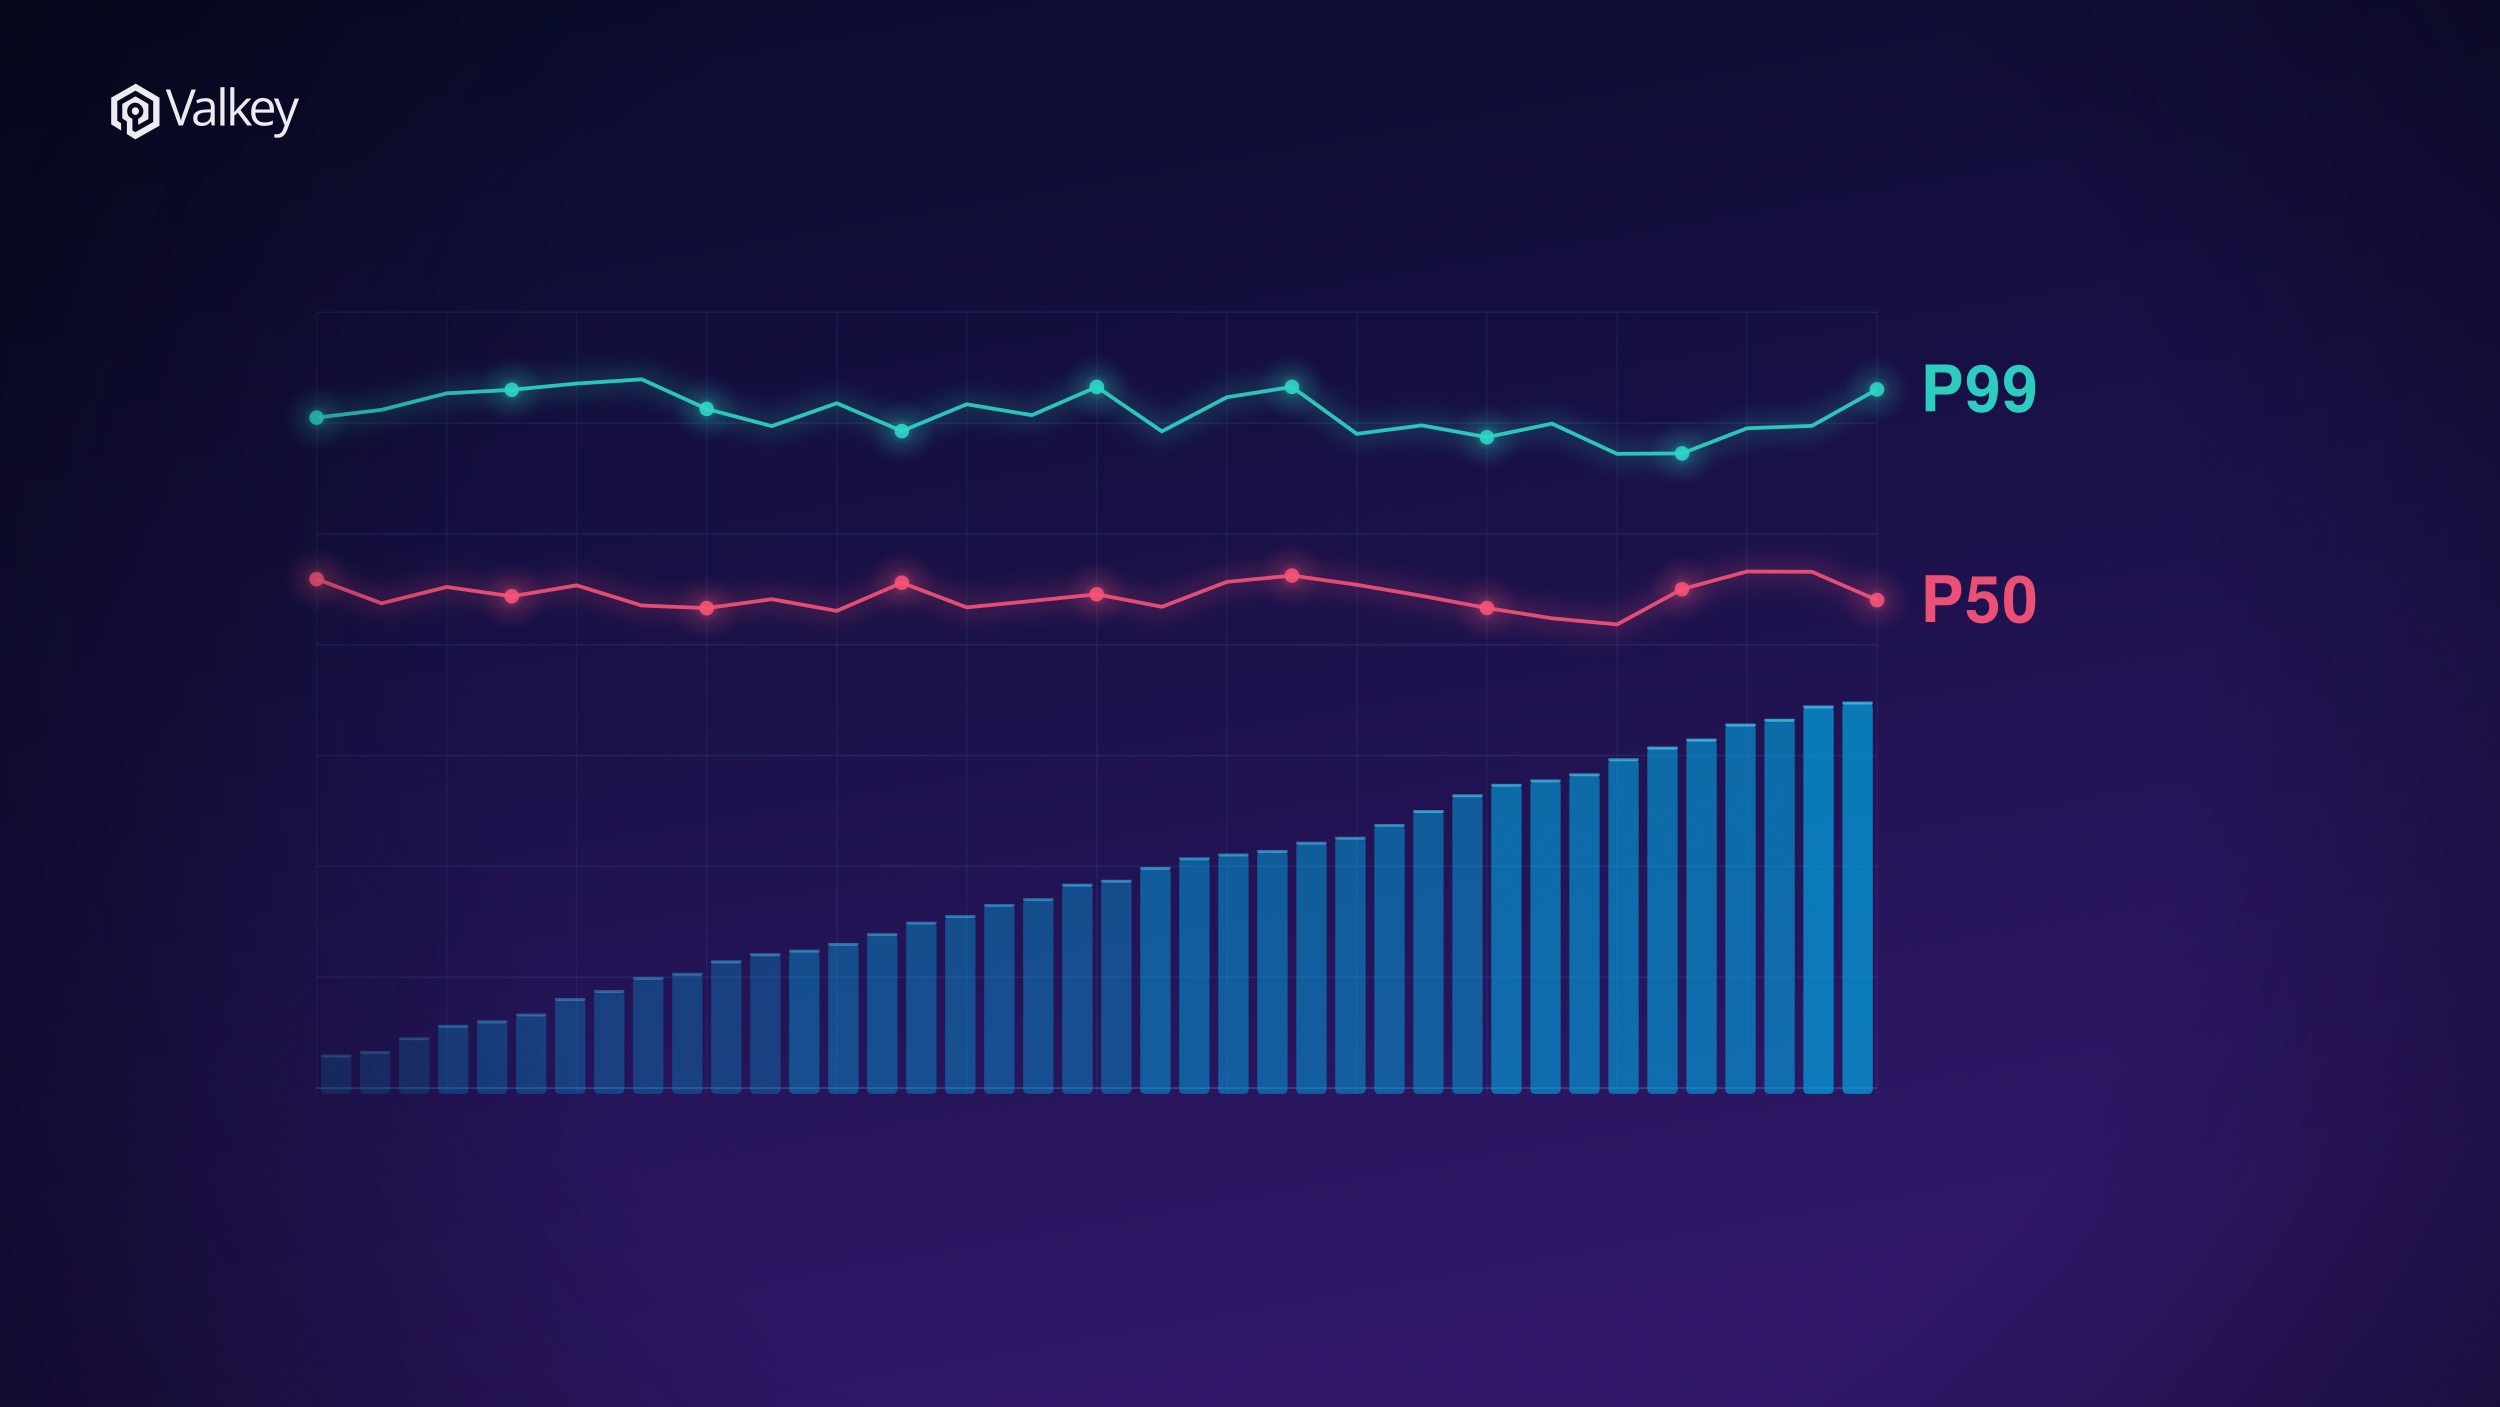
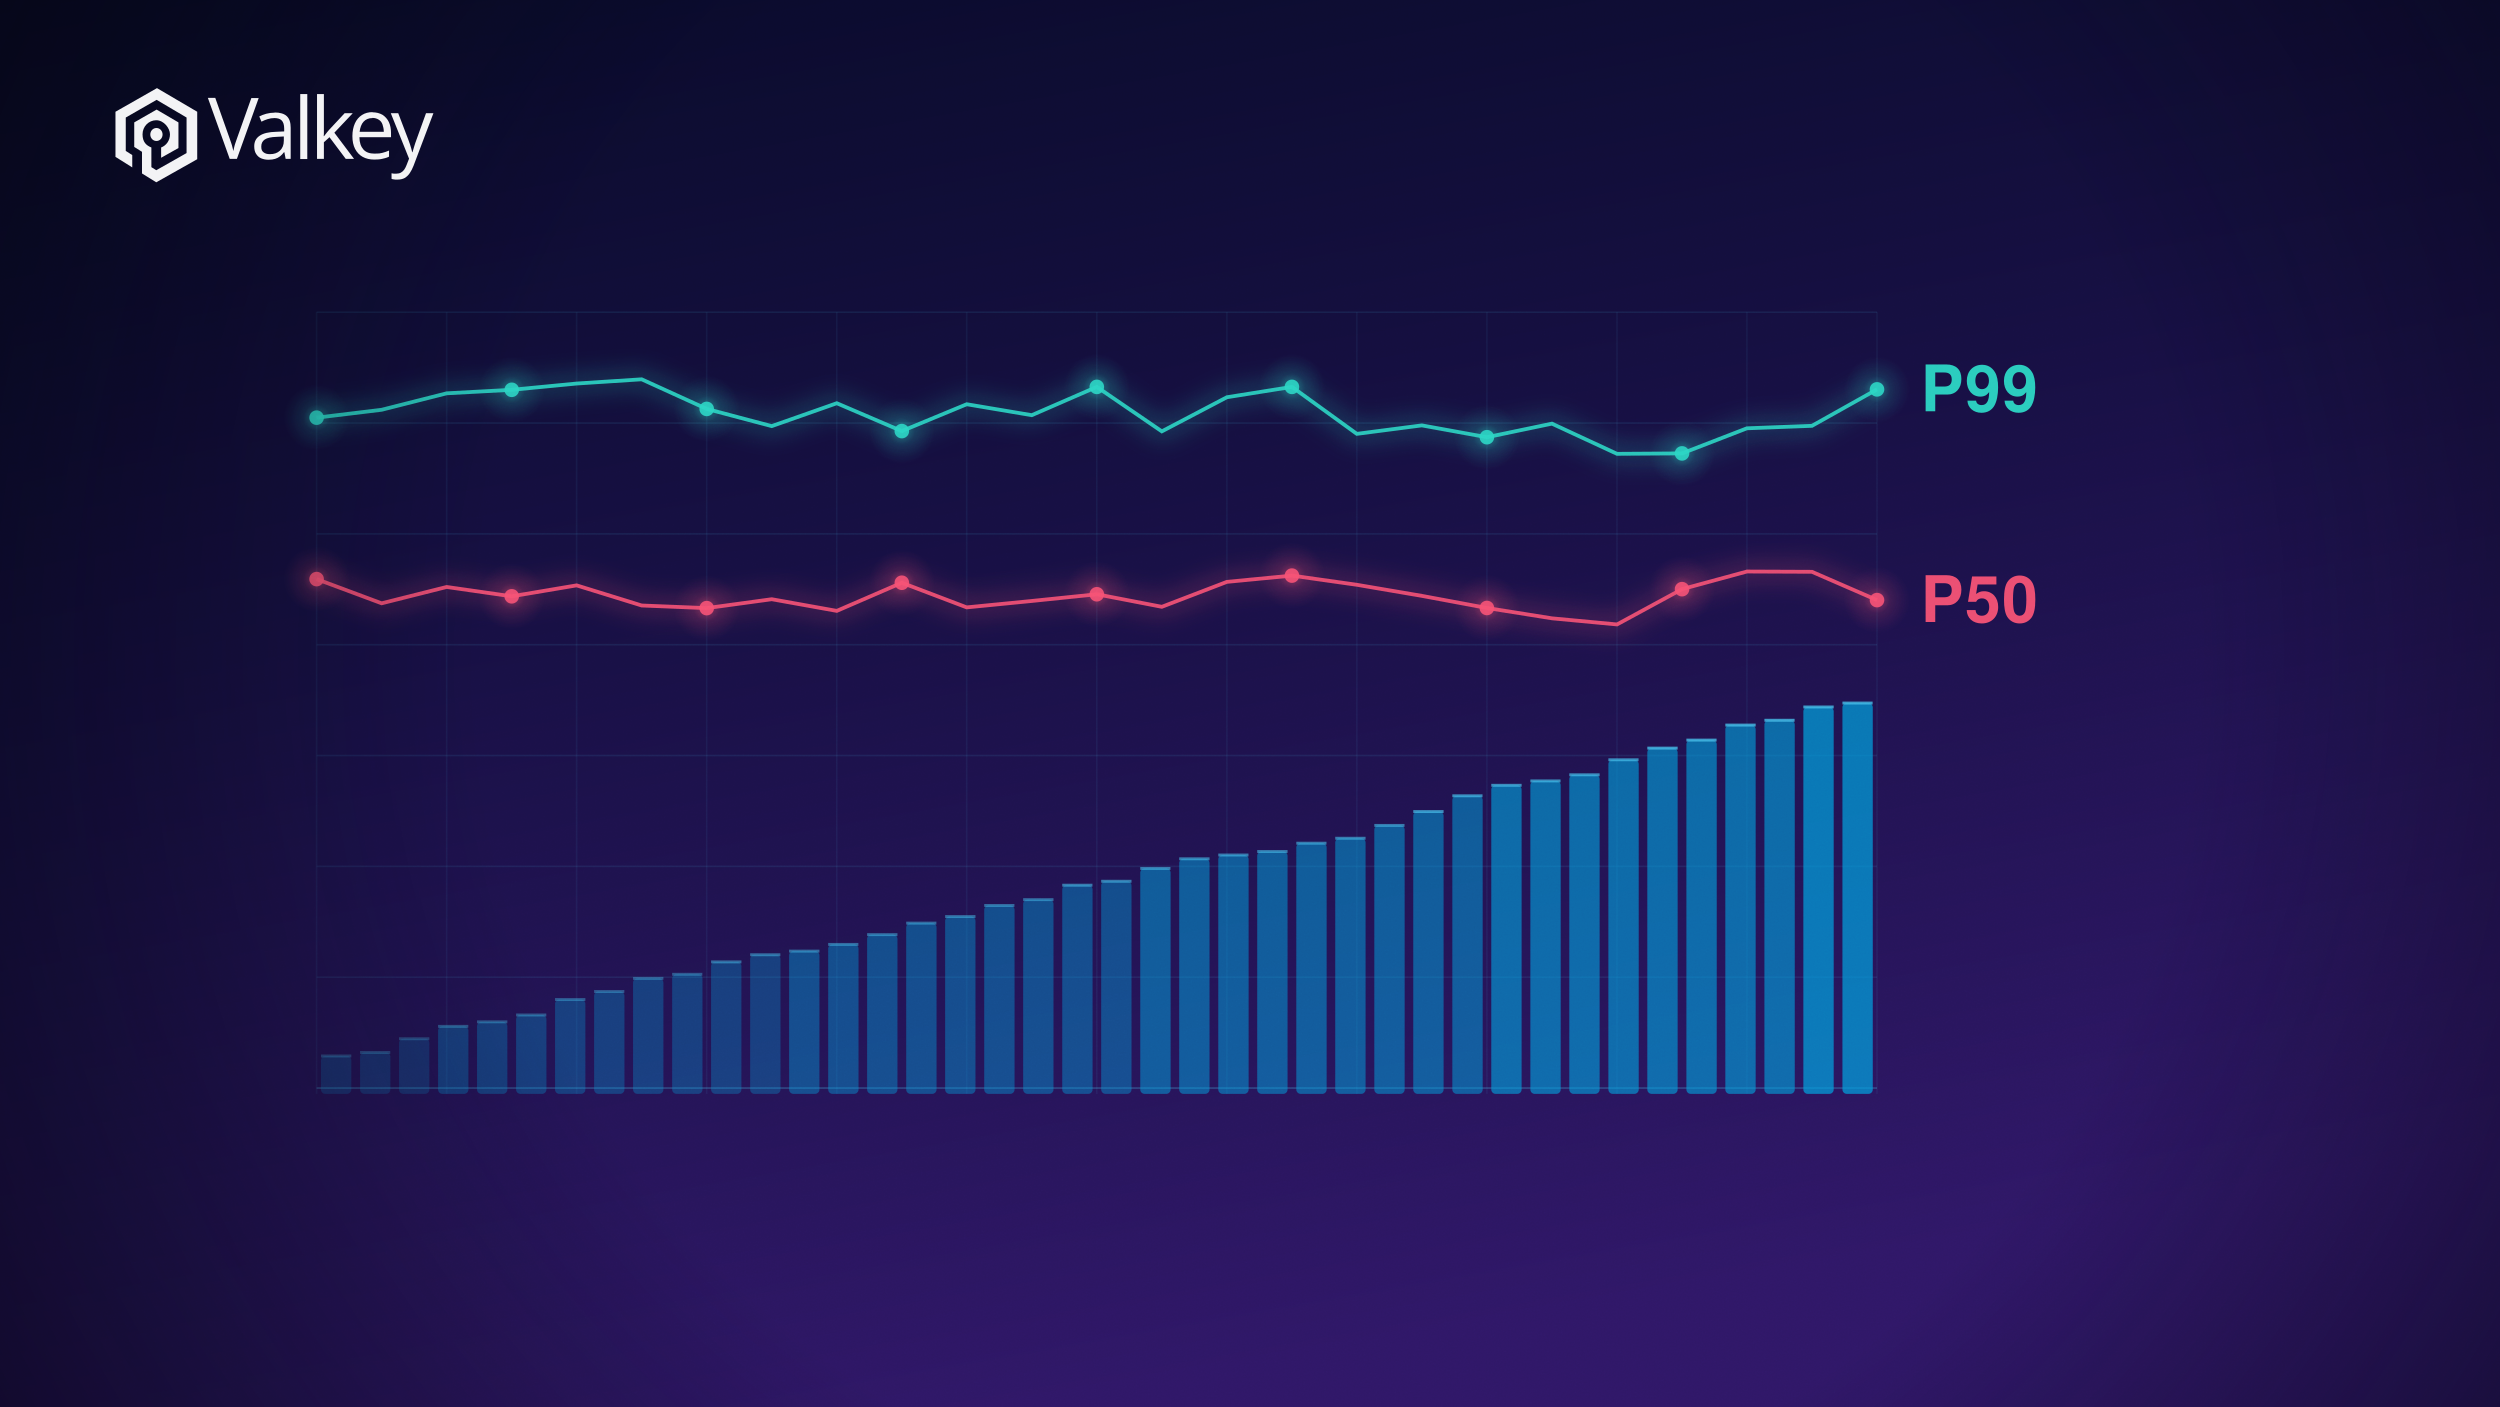
<svg xmlns="http://www.w3.org/2000/svg" width="1920" height="1080" viewBox="42.9 85.9 1714.3 964.3">
  <defs>
    <linearGradient id="sky" x1="0" y1="0" x2="0.32" y2="1">
      <stop offset="0" stop-color="#060A24" />
      <stop offset="0.48" stop-color="#171043" />
      <stop offset="1" stop-color="#301868" />
    </linearGradient>
    <radialGradient id="vignette" gradientUnits="userSpaceOnUse" cx="960" cy="540" r="1180">
      <stop offset="0.5" stop-color="#03040F" stop-opacity="0" />
      <stop offset="1" stop-color="#03040F" stop-opacity="0.8" />
    </radialGradient>
    <radialGradient id="scrim">
      <stop offset="0" stop-color="#060A24" stop-opacity="0.72" />
      <stop offset="0.6" stop-color="#060A24" stop-opacity="0.45" />
      <stop offset="1" stop-color="#060A24" stop-opacity="0" />
    </radialGradient>
    <filter id="grain" x="0" y="0" width="100%" height="100%">
      <feTurbulence type="fractalNoise" baseFrequency="0.85" numOctaves="4" stitchTiles="stitch" />
      <feColorMatrix type="saturate" values="0" />
    </filter>
    <radialGradient id="h-cyan">
      <stop offset="0" stop-color="#46BDE9" stop-opacity="0.75" />
      <stop offset="0.4" stop-color="#46BDE9" stop-opacity="0.22" />
      <stop offset="1" stop-color="#46BDE9" stop-opacity="0" />
    </radialGradient>
    <radialGradient id="h-ice">
      <stop offset="0" stop-color="#CCF1FF" stop-opacity="0.75" />
      <stop offset="0.4" stop-color="#CCF1FF" stop-opacity="0.22" />
      <stop offset="1" stop-color="#CCF1FF" stop-opacity="0" />
    </radialGradient>
    <radialGradient id="h-mint">
      <stop offset="0" stop-color="#2CD5C4" stop-opacity="0.75" />
      <stop offset="0.4" stop-color="#2CD5C4" stop-opacity="0.22" />
      <stop offset="1" stop-color="#2CD5C4" stop-opacity="0" />
    </radialGradient>
    <radialGradient id="h-coral">
      <stop offset="0" stop-color="#F65275" stop-opacity="0.75" />
      <stop offset="0.4" stop-color="#F65275" stop-opacity="0.22" />
      <stop offset="1" stop-color="#F65275" stop-opacity="0" />
    </radialGradient>
    <radialGradient id="h-violet">
      <stop offset="0" stop-color="#963CBD" stop-opacity="0.75" />
      <stop offset="0.4" stop-color="#963CBD" stop-opacity="0.22" />
      <stop offset="1" stop-color="#963CBD" stop-opacity="0" />
    </radialGradient>
    <radialGradient id="h-gold">
      <stop offset="0" stop-color="#FFB81C" stop-opacity="0.75" />
      <stop offset="0.4" stop-color="#FFB81C" stop-opacity="0.22" />
      <stop offset="1" stop-color="#FFB81C" stop-opacity="0" />
    </radialGradient>
    <filter id="blur3" x="-70%" y="-70%" width="240%" height="240%">
      <feGaussianBlur stdDeviation="3" />
    </filter>
    <filter id="blur8" x="-70%" y="-70%" width="240%" height="240%">
      <feGaussianBlur stdDeviation="8" />
    </filter>
    <filter id="blur18" x="-70%" y="-70%" width="240%" height="240%">
      <feGaussianBlur stdDeviation="18" />
    </filter>
    <filter id="blur40" x="-70%" y="-70%" width="240%" height="240%">
      <feGaussianBlur stdDeviation="40" />
    </filter>
  </defs>
  <rect width="1920" height="1080" fill="url(#sky)" />
  <g>
    <line x1="260" y1="300" x2="1330" y2="300" stroke="#46BDE9" stroke-width="1.1" opacity="0.1" />
    <line x1="260" y1="376" x2="1330" y2="376" stroke="#46BDE9" stroke-width="1.1" opacity="0.1" />
    <line x1="260" y1="452" x2="1330" y2="452" stroke="#46BDE9" stroke-width="1.1" opacity="0.1" />
    <line x1="260" y1="528" x2="1330" y2="528" stroke="#46BDE9" stroke-width="1.1" opacity="0.1" />
    <line x1="260" y1="604" x2="1330" y2="604" stroke="#46BDE9" stroke-width="1.1" opacity="0.1" />
    <line x1="260" y1="680" x2="1330" y2="680" stroke="#46BDE9" stroke-width="1.1" opacity="0.1" />
    <line x1="260" y1="756" x2="1330" y2="756" stroke="#46BDE9" stroke-width="1.1" opacity="0.1" />
    <line x1="260" y1="832" x2="1330" y2="832" stroke="#46BDE9" stroke-width="1.1" opacity="0.3" />
    <line x1="260" y1="300" x2="260" y2="836" stroke="#46BDE9" stroke-width="1.1" opacity="0.07" />
    <line x1="349.2" y1="300" x2="349.2" y2="836" stroke="#46BDE9" stroke-width="1.1" opacity="0.07" />
    <line x1="438.3" y1="300" x2="438.3" y2="836" stroke="#46BDE9" stroke-width="1.1" opacity="0.07" />
    <line x1="527.5" y1="300" x2="527.5" y2="836" stroke="#46BDE9" stroke-width="1.1" opacity="0.07" />
    <line x1="616.7" y1="300" x2="616.7" y2="836" stroke="#46BDE9" stroke-width="1.1" opacity="0.07" />
    <line x1="705.8" y1="300" x2="705.8" y2="836" stroke="#46BDE9" stroke-width="1.1" opacity="0.07" />
    <line x1="795" y1="300" x2="795" y2="836" stroke="#46BDE9" stroke-width="1.1" opacity="0.07" />
    <line x1="884.2" y1="300" x2="884.2" y2="836" stroke="#46BDE9" stroke-width="1.1" opacity="0.07" />
    <line x1="973.3" y1="300" x2="973.3" y2="836" stroke="#46BDE9" stroke-width="1.1" opacity="0.07" />
    <line x1="1062.5" y1="300" x2="1062.5" y2="836" stroke="#46BDE9" stroke-width="1.1" opacity="0.07" />
    <line x1="1151.7" y1="300" x2="1151.7" y2="836" stroke="#46BDE9" stroke-width="1.1" opacity="0.07" />
    <line x1="1240.8" y1="300" x2="1240.8" y2="836" stroke="#46BDE9" stroke-width="1.1" opacity="0.07" />
    <line x1="1330" y1="300" x2="1330" y2="836" stroke="#46BDE9" stroke-width="1.1" opacity="0.07" />
  </g>
  <g>
    <rect x="263" y="810" width="20.8" height="26" rx="3" fill="#00A3E0" opacity="0.2" />
    <line x1="263" y1="810" x2="283.8" y2="810" stroke="#46BDE9" stroke-width="2" opacity="0.3" />
    <rect x="289.8" y="807.6" width="20.8" height="28.4" rx="3" fill="#00A3E0" opacity="0.2" />
    <line x1="289.8" y1="807.6" x2="310.5" y2="807.6" stroke="#46BDE9" stroke-width="2" opacity="0.3" />
    <rect x="316.5" y="798.2" width="20.8" height="37.8" rx="3" fill="#00A3E0" opacity="0.2" />
    <line x1="316.5" y1="798.2" x2="337.3" y2="798.2" stroke="#46BDE9" stroke-width="2" opacity="0.3" />
    <rect x="343.3" y="789.7" width="20.8" height="46.3" rx="3" fill="#00A3E0" opacity="0.3" />
    <line x1="343.3" y1="789.7" x2="364" y2="789.7" stroke="#46BDE9" stroke-width="2" opacity="0.4" />
    <rect x="370" y="786.6" width="20.8" height="49.4" rx="3" fill="#00A3E0" opacity="0.3" />
    <line x1="370" y1="786.6" x2="390.8" y2="786.6" stroke="#46BDE9" stroke-width="2" opacity="0.4" />
    <rect x="396.8" y="781.9" width="20.8" height="54.1" rx="3" fill="#00A3E0" opacity="0.3" />
    <line x1="396.8" y1="781.9" x2="417.5" y2="781.9" stroke="#46BDE9" stroke-width="2" opacity="0.4" />
    <rect x="423.5" y="771.3" width="20.8" height="64.7" rx="3" fill="#00A3E0" opacity="0.3" />
    <line x1="423.5" y1="771.3" x2="444.3" y2="771.3" stroke="#46BDE9" stroke-width="2" opacity="0.4" />
    <rect x="450.3" y="765.8" width="20.8" height="70.2" rx="3" fill="#00A3E0" opacity="0.3" />
    <line x1="450.3" y1="765.8" x2="471" y2="765.8" stroke="#46BDE9" stroke-width="2" opacity="0.4" />
    <rect x="477" y="756.8" width="20.8" height="79.2" rx="3" fill="#00A3E0" opacity="0.3" />
    <line x1="477" y1="756.8" x2="497.8" y2="756.8" stroke="#46BDE9" stroke-width="2" opacity="0.4" />
    <rect x="503.8" y="754" width="20.8" height="82" rx="3" fill="#00A3E0" opacity="0.3" />
    <line x1="503.8" y1="754" x2="524.5" y2="754" stroke="#46BDE9" stroke-width="2" opacity="0.4" />
    <rect x="530.5" y="745.5" width="20.8" height="90.5" rx="3" fill="#00A3E0" opacity="0.3" />
    <line x1="530.5" y1="745.5" x2="551.3" y2="745.5" stroke="#46BDE9" stroke-width="2" opacity="0.5" />
    <rect x="557.3" y="740.6" width="20.8" height="95.4" rx="3" fill="#00A3E0" opacity="0.3" />
    <line x1="557.3" y1="740.6" x2="578" y2="740.6" stroke="#46BDE9" stroke-width="2" opacity="0.5" />
    <rect x="584" y="738.1" width="20.8" height="97.9" rx="3" fill="#00A3E0" opacity="0.4" />
    <line x1="584" y1="738.1" x2="604.8" y2="738.1" stroke="#46BDE9" stroke-width="2" opacity="0.5" />
    <rect x="610.8" y="733.5" width="20.8" height="102.5" rx="3" fill="#00A3E0" opacity="0.4" />
    <line x1="610.8" y1="733.5" x2="631.5" y2="733.5" stroke="#46BDE9" stroke-width="2" opacity="0.5" />
    <rect x="637.5" y="726.8" width="20.8" height="109.2" rx="3" fill="#00A3E0" opacity="0.4" />
    <line x1="637.5" y1="726.8" x2="658.3" y2="726.8" stroke="#46BDE9" stroke-width="2" opacity="0.5" />
    <rect x="664.3" y="718.9" width="20.8" height="117.1" rx="3" fill="#00A3E0" opacity="0.4" />
    <line x1="664.3" y1="718.9" x2="685" y2="718.9" stroke="#46BDE9" stroke-width="2" opacity="0.5" />
    <rect x="691" y="714.4" width="20.8" height="121.6" rx="3" fill="#00A3E0" opacity="0.4" />
    <line x1="691" y1="714.4" x2="711.8" y2="714.4" stroke="#46BDE9" stroke-width="2" opacity="0.5" />
    <rect x="717.8" y="706.8" width="20.8" height="129.2" rx="3" fill="#00A3E0" opacity="0.4" />
    <line x1="717.8" y1="706.8" x2="738.5" y2="706.8" stroke="#46BDE9" stroke-width="2" opacity="0.5" />
    <rect x="744.5" y="702.8" width="20.8" height="133.2" rx="3" fill="#00A3E0" opacity="0.4" />
    <line x1="744.5" y1="702.8" x2="765.3" y2="702.8" stroke="#46BDE9" stroke-width="2" opacity="0.5" />
    <rect x="771.3" y="692.9" width="20.8" height="143.1" rx="3" fill="#00A3E0" opacity="0.4" />
    <line x1="771.3" y1="692.9" x2="792" y2="692.9" stroke="#46BDE9" stroke-width="2" opacity="0.6" />
    <rect x="798" y="690.2" width="20.8" height="145.8" rx="3" fill="#00A3E0" opacity="0.4" />
    <line x1="798" y1="690.2" x2="818.8" y2="690.2" stroke="#46BDE9" stroke-width="2" opacity="0.6" />
    <rect x="824.8" y="681.4" width="20.8" height="154.6" rx="3" fill="#00A3E0" opacity="0.5" />
    <line x1="824.8" y1="681.4" x2="845.5" y2="681.4" stroke="#46BDE9" stroke-width="2" opacity="0.6" />
    <rect x="851.5" y="674.8" width="20.8" height="161.2" rx="3" fill="#00A3E0" opacity="0.5" />
    <line x1="851.5" y1="674.8" x2="872.3" y2="674.8" stroke="#46BDE9" stroke-width="2" opacity="0.6" />
    <rect x="878.3" y="672.2" width="20.8" height="163.8" rx="3" fill="#00A3E0" opacity="0.5" />
    <line x1="878.3" y1="672.2" x2="899" y2="672.2" stroke="#46BDE9" stroke-width="2" opacity="0.6" />
    <rect x="905" y="669.8" width="20.8" height="166.2" rx="3" fill="#00A3E0" opacity="0.5" />
    <line x1="905" y1="669.8" x2="925.8" y2="669.8" stroke="#46BDE9" stroke-width="2" opacity="0.6" />
    <rect x="931.8" y="664.1" width="20.8" height="171.9" rx="3" fill="#00A3E0" opacity="0.5" />
    <line x1="931.8" y1="664.1" x2="952.5" y2="664.1" stroke="#46BDE9" stroke-width="2" opacity="0.6" />
    <rect x="958.5" y="660.7" width="20.8" height="175.3" rx="3" fill="#00A3E0" opacity="0.5" />
    <line x1="958.5" y1="660.7" x2="979.3" y2="660.7" stroke="#46BDE9" stroke-width="2" opacity="0.6" />
    <rect x="985.3" y="651.9" width="20.8" height="184.1" rx="3" fill="#00A3E0" opacity="0.5" />
    <line x1="985.3" y1="651.9" x2="1006" y2="651.9" stroke="#46BDE9" stroke-width="2" opacity="0.6" />
    <rect x="1012" y="642.4" width="20.8" height="193.6" rx="3" fill="#00A3E0" opacity="0.5" />
    <line x1="1012" y1="642.4" x2="1032.8" y2="642.4" stroke="#46BDE9" stroke-width="2" opacity="0.7" />
    <rect x="1038.8" y="631.6" width="20.8" height="204.4" rx="3" fill="#00A3E0" opacity="0.5" />
    <line x1="1038.8" y1="631.6" x2="1059.5" y2="631.6" stroke="#46BDE9" stroke-width="2" opacity="0.7" />
    <rect x="1065.5" y="624.4" width="20.8" height="211.6" rx="3" fill="#00A3E0" opacity="0.6" />
    <line x1="1065.5" y1="624.4" x2="1086.3" y2="624.4" stroke="#46BDE9" stroke-width="2" opacity="0.7" />
    <rect x="1092.3" y="621.4" width="20.8" height="214.6" rx="3" fill="#00A3E0" opacity="0.6" />
    <line x1="1092.3" y1="621.4" x2="1113" y2="621.4" stroke="#46BDE9" stroke-width="2" opacity="0.7" />
    <rect x="1119" y="617.2" width="20.8" height="218.8" rx="3" fill="#00A3E0" opacity="0.6" />
    <line x1="1119" y1="617.2" x2="1139.8" y2="617.2" stroke="#46BDE9" stroke-width="2" opacity="0.7" />
    <rect x="1145.8" y="606.9" width="20.8" height="229.1" rx="3" fill="#00A3E0" opacity="0.6" />
    <line x1="1145.8" y1="606.9" x2="1166.5" y2="606.9" stroke="#46BDE9" stroke-width="2" opacity="0.7" />
    <rect x="1172.5" y="598.9" width="20.8" height="237.1" rx="3" fill="#00A3E0" opacity="0.6" />
    <line x1="1172.5" y1="598.9" x2="1193.3" y2="598.9" stroke="#46BDE9" stroke-width="2" opacity="0.8" />
    <rect x="1199.3" y="593.4" width="20.8" height="242.6" rx="3" fill="#00A3E0" opacity="0.6" />
    <line x1="1199.3" y1="593.4" x2="1220" y2="593.4" stroke="#46BDE9" stroke-width="2" opacity="0.8" />
    <rect x="1226" y="583.1" width="20.8" height="252.9" rx="3" fill="#00A3E0" opacity="0.6" />
    <line x1="1226" y1="583.1" x2="1246.8" y2="583.1" stroke="#46BDE9" stroke-width="2" opacity="0.8" />
    <rect x="1252.8" y="579.8" width="20.8" height="256.2" rx="3" fill="#00A3E0" opacity="0.6" />
    <line x1="1252.8" y1="579.8" x2="1273.5" y2="579.8" stroke="#46BDE9" stroke-width="2" opacity="0.8" />
    <rect x="1279.5" y="570.7" width="20.8" height="265.3" rx="3" fill="#00A3E0" opacity="0.7" />
    <line x1="1279.5" y1="570.7" x2="1300.3" y2="570.7" stroke="#46BDE9" stroke-width="2" opacity="0.8" />
    <rect x="1306.3" y="568" width="20.8" height="268" rx="3" fill="#00A3E0" opacity="0.7" />
    <line x1="1306.3" y1="568" x2="1327" y2="568" stroke="#46BDE9" stroke-width="2" opacity="0.8" />
  </g>
  <g>
    <path d="M 260 372.3 L 304.6 366.9 L 349.2 355.6 L 393.8 353.2 L 438.3 348.9 L 482.9 346 L 527.5 366.3 L 572.1 378.1 L 616.7 362.4 L 661.3 381.5 L 705.8 363.1 L 750.4 370.6 L 795 351.2 L 839.6 381.7 L 884.2 358.3 L 928.8 351.2 L 973.3 383.4 L 1017.9 377.6 L 1062.5 385.7 L 1107.1 376.4 L 1151.7 397.1 L 1196.3 396.8 L 1240.8 379.6 L 1285.4 377.9 L 1330 352.9" fill="none" stroke="#2CD5C4" stroke-width="9" opacity="0.3" filter="url(#blur8)" />
    <path d="M 260 372.3 L 304.6 366.9 L 349.2 355.6 L 393.8 353.2 L 438.3 348.9 L 482.9 346 L 527.5 366.3 L 572.1 378.1 L 616.7 362.4 L 661.3 381.5 L 705.8 363.1 L 750.4 370.6 L 795 351.2 L 839.6 381.7 L 884.2 358.3 L 928.8 351.2 L 973.3 383.4 L 1017.9 377.6 L 1062.5 385.7 L 1107.1 376.4 L 1151.7 397.1 L 1196.3 396.8 L 1240.8 379.6 L 1285.4 377.9 L 1330 352.9" fill="none" stroke="#2CD5C4" stroke-width="2.6" opacity="0.9" />
    <circle cx="260" cy="372.3" r="22.5" fill="url(#h-mint)" opacity="0.6" />
    <circle cx="260" cy="372.3" r="5" fill="#2CD5C4" opacity="0.9" />
    <circle cx="393.8" cy="353.2" r="22.5" fill="url(#h-mint)" opacity="0.6" />
    <circle cx="393.8" cy="353.2" r="5" fill="#2CD5C4" opacity="0.9" />
    <circle cx="527.5" cy="366.3" r="22.5" fill="url(#h-mint)" opacity="0.6" />
    <circle cx="527.5" cy="366.3" r="5" fill="#2CD5C4" opacity="0.9" />
    <circle cx="661.3" cy="381.5" r="22.5" fill="url(#h-mint)" opacity="0.6" />
    <circle cx="661.3" cy="381.5" r="5" fill="#2CD5C4" opacity="0.9" />
    <circle cx="795" cy="351.2" r="22.5" fill="url(#h-mint)" opacity="0.6" />
    <circle cx="795" cy="351.2" r="5" fill="#2CD5C4" opacity="0.9" />
    <circle cx="928.8" cy="351.2" r="22.5" fill="url(#h-mint)" opacity="0.6" />
    <circle cx="928.8" cy="351.2" r="5" fill="#2CD5C4" opacity="0.9" />
    <circle cx="1062.5" cy="385.7" r="22.5" fill="url(#h-mint)" opacity="0.6" />
    <circle cx="1062.5" cy="385.7" r="5" fill="#2CD5C4" opacity="0.9" />
    <circle cx="1196.3" cy="396.8" r="22.5" fill="url(#h-mint)" opacity="0.6" />
    <circle cx="1196.3" cy="396.8" r="5" fill="#2CD5C4" opacity="0.9" />
    <circle cx="1330" cy="352.9" r="22.5" fill="url(#h-mint)" opacity="0.6" />
    <circle cx="1330" cy="352.9" r="5" fill="#2CD5C4" opacity="0.9" />
    <text x="1360" y="367.9" fill="#2CD5C4" opacity="0.95" font-family="Helvetica Neue, Helvetica, Arial, sans-serif" font-size="44" font-weight="700" letter-spacing="1">P99</text>
    <path d="M 260 483 L 304.6 499.6 L 349.2 488.4 L 393.8 494.8 L 438.3 487.3 L 482.9 501.1 L 527.5 502.9 L 572.1 496.8 L 616.7 504.8 L 661.3 485.5 L 705.8 502.4 L 750.4 498 L 795 493.4 L 839.6 502 L 884.2 484.9 L 928.8 480.6 L 973.3 486.9 L 1017.9 494.5 L 1062.5 502.8 L 1107.1 509.9 L 1151.7 514.1 L 1196.3 489.9 L 1240.8 477.8 L 1285.4 478 L 1330 497.4" fill="none" stroke="#F65275" stroke-width="9" opacity="0.3" filter="url(#blur8)" />
    <path d="M 260 483 L 304.6 499.6 L 349.2 488.4 L 393.8 494.8 L 438.3 487.3 L 482.9 501.1 L 527.5 502.9 L 572.1 496.8 L 616.7 504.8 L 661.3 485.5 L 705.8 502.4 L 750.4 498 L 795 493.4 L 839.6 502 L 884.2 484.9 L 928.8 480.6 L 973.3 486.9 L 1017.9 494.5 L 1062.5 502.8 L 1107.1 509.9 L 1151.7 514.1 L 1196.3 489.9 L 1240.8 477.8 L 1285.4 478 L 1330 497.4" fill="none" stroke="#F65275" stroke-width="2.6" opacity="0.9" />
    <circle cx="260" cy="483" r="22.5" fill="url(#h-coral)" opacity="0.6" />
    <circle cx="260" cy="483" r="5" fill="#F65275" opacity="0.9" />
    <circle cx="393.8" cy="494.8" r="22.5" fill="url(#h-coral)" opacity="0.6" />
    <circle cx="393.8" cy="494.8" r="5" fill="#F65275" opacity="0.9" />
    <circle cx="527.5" cy="502.9" r="22.5" fill="url(#h-coral)" opacity="0.6" />
    <circle cx="527.5" cy="502.9" r="5" fill="#F65275" opacity="0.9" />
    <circle cx="661.3" cy="485.5" r="22.5" fill="url(#h-coral)" opacity="0.6" />
    <circle cx="661.3" cy="485.5" r="5" fill="#F65275" opacity="0.9" />
    <circle cx="795" cy="493.4" r="22.5" fill="url(#h-coral)" opacity="0.6" />
    <circle cx="795" cy="493.4" r="5" fill="#F65275" opacity="0.9" />
    <circle cx="928.8" cy="480.6" r="22.5" fill="url(#h-coral)" opacity="0.6" />
    <circle cx="928.8" cy="480.6" r="5" fill="#F65275" opacity="0.9" />
    <circle cx="1062.5" cy="502.8" r="22.5" fill="url(#h-coral)" opacity="0.6" />
    <circle cx="1062.5" cy="502.8" r="5" fill="#F65275" opacity="0.9" />
    <circle cx="1196.3" cy="489.9" r="22.5" fill="url(#h-coral)" opacity="0.6" />
    <circle cx="1196.3" cy="489.9" r="5" fill="#F65275" opacity="0.9" />
    <circle cx="1330" cy="497.4" r="22.5" fill="url(#h-coral)" opacity="0.6" />
    <circle cx="1330" cy="497.4" r="5" fill="#F65275" opacity="0.9" />
    <text x="1360" y="512.4" fill="#F65275" opacity="0.95" font-family="Helvetica Neue, Helvetica, Arial, sans-serif" font-size="44" font-weight="700" letter-spacing="1">P50</text>
  </g>
  <rect width="1920" height="1080" fill="url(#vignette)" />
  <rect width="1920" height="1080" filter="url(#grain)" opacity="0.055" style="mix-blend-mode:overlay" />
-   <g opacity="0.92">
-     <g transform="translate(114.9 138.9) scale(0.73116)">
+   <g opacity="0.95">
+     <g transform="translate(114.9 138.9) scale(1.23735)">
      <path d="M15.2,50l-9.4-5.9v-25L28.8,6l22.3,13.1v26.3l-22.7,12.8-7.9-4.9v-12l-4.3-2.7v-13.6l12.4-7.1,12.1,7.1v14.2l-9.6,5.4v-5.7c2.9-1.1,4.9-3.9,4.9-7.3s-3.4-7.8-7.6-7.8-7.6,3.5-7.6,7.8,2.1,6.2,4.9,7.3v10.9l2.7,1.7,16.8-9.5v-19.7l-16.6-9.8-17.1,9.8v18.5l3.6,2.3v6.8ZM28.5,28.1c1.9,0,3.4,1.6,3.4,3.6s-1.5,3.6-3.4,3.6-3.4-1.6-3.4-3.6,1.5-3.6,3.4-3.6Z" fill="#FFFFFF" fill-rule="evenodd" />
      <path d="M85.2,11.4l-12.1,33.8h-4l-12.1-33.8h4.1l7.9,22.3c.3.9.6,1.8.9,2.6.3.8.5,1.6.7,2.4.2.8.4,1.5.5,2.2.2-.7.3-1.4.5-2.2.2-.8.4-1.6.7-2.4.3-.8.6-1.7.9-2.6l7.9-22.2h4.2Z" fill="#FFFFFF" />
      <path d="M94,19.5c3,0,5.3.7,6.7,2,1.5,1.4,2.2,3.5,2.2,6.5v17.2h-2.8l-.7-3.7h-.2c-.7.9-1.4,1.7-2.2,2.3-.8.6-1.7,1.1-2.7,1.4-1,.3-2.2.5-3.7.5s-2.9-.3-4.1-.8c-1.2-.5-2.1-1.4-2.8-2.5-.7-1.1-1-2.5-1-4.2,0-2.5,1-4.5,3-5.8,2-1.4,5.1-2.1,9.2-2.2l4.4-.2v-1.5c0-2.2-.5-3.7-1.4-4.6-.9-.9-2.3-1.3-4-1.3-1.3,0-2.6.2-3.8.6-1.2.4-2.3.8-3.4,1.4l-1.2-2.9c1.1-.6,2.5-1.1,3.9-1.5,1.5-.4,3-.6,4.7-.6h0ZM99.1,32.8l-3.9.2c-3.2.1-5.4.6-6.7,1.5s-1.9,2.2-1.9,3.9.4,2.5,1.3,3.2c.9.7,2,1,3.5,1,2.3,0,4.1-.6,5.5-1.9s2.2-3.1,2.2-5.6v-2.3Z" fill="#FFFFFF" />
      <path d="M112.1,45.3h-3.9V9.3h3.9v36Z" fill="#FFFFFF" />
      <path d="M121.3,9.3v18.7c0,.6,0,1.4,0,2.3,0,.9,0,1.7-.1,2.3h.2c.3-.4.8-1,1.4-1.8.6-.8,1.2-1.4,1.6-1.9l8.4-9h4.5l-10.2,10.8,10.9,14.5h-4.6l-9-12-3.1,2.8v9.2h-3.8V9.3h3.8Z" fill="#FFFFFF" />
      <path d="M148.2,19.4c2.2,0,4,.5,5.6,1.4,1.5,1,2.7,2.3,3.5,4,.8,1.7,1.2,3.7,1.2,6v2.4h-17.5c0,3,.8,5.2,2.2,6.8s3.5,2.3,6.1,2.3,3-.1,4.3-.4c1.2-.3,2.5-.7,3.8-1.3v3.4c-1.3.6-2.6,1-3.8,1.2-1.2.3-2.7.4-4.4.4-2.4,0-4.6-.5-6.4-1.5-1.8-1-3.2-2.5-4.2-4.4-1-1.9-1.5-4.3-1.5-7.1,0-2.7.5-5.1,1.4-7.1.9-2,2.2-3.5,3.9-4.6,1.7-1.1,3.7-1.6,5.9-1.6h0ZM148.2,22.6c-2.1,0-3.7.7-4.9,2-1.2,1.3-1.9,3.2-2.2,5.6h13.4c0-1.5-.3-2.8-.7-4-.4-1.2-1.1-2.1-2.1-2.7-.9-.6-2.1-1-3.6-1Z" fill="#FFFFFF" />
      <path d="M158.4,19.9h4.1l5.6,14.7c.3.9.6,1.7.9,2.5.3.8.5,1.5.7,2.3.2.7.4,1.4.5,2.1h.2c.2-.8.5-1.8.9-3,.4-1.3.8-2.6,1.3-3.9l5.3-14.7h4.1l-11,29.1c-.6,1.6-1.3,2.9-2.1,4.1-.8,1.2-1.7,2-2.8,2.7-1.1.6-2.5.9-4,.9s-1.4,0-1.9-.1c-.6,0-1-.2-1.4-.3v-3.1c.3,0,.7.1,1.2.2.5,0,1,0,1.5,0,1,0,1.8-.2,2.5-.6.7-.4,1.3-.9,1.8-1.6.5-.7.9-1.5,1.3-2.5l1.4-3.6-10.2-25.4Z" fill="#FFFFFF" />
    </g>
  </g>
</svg>
